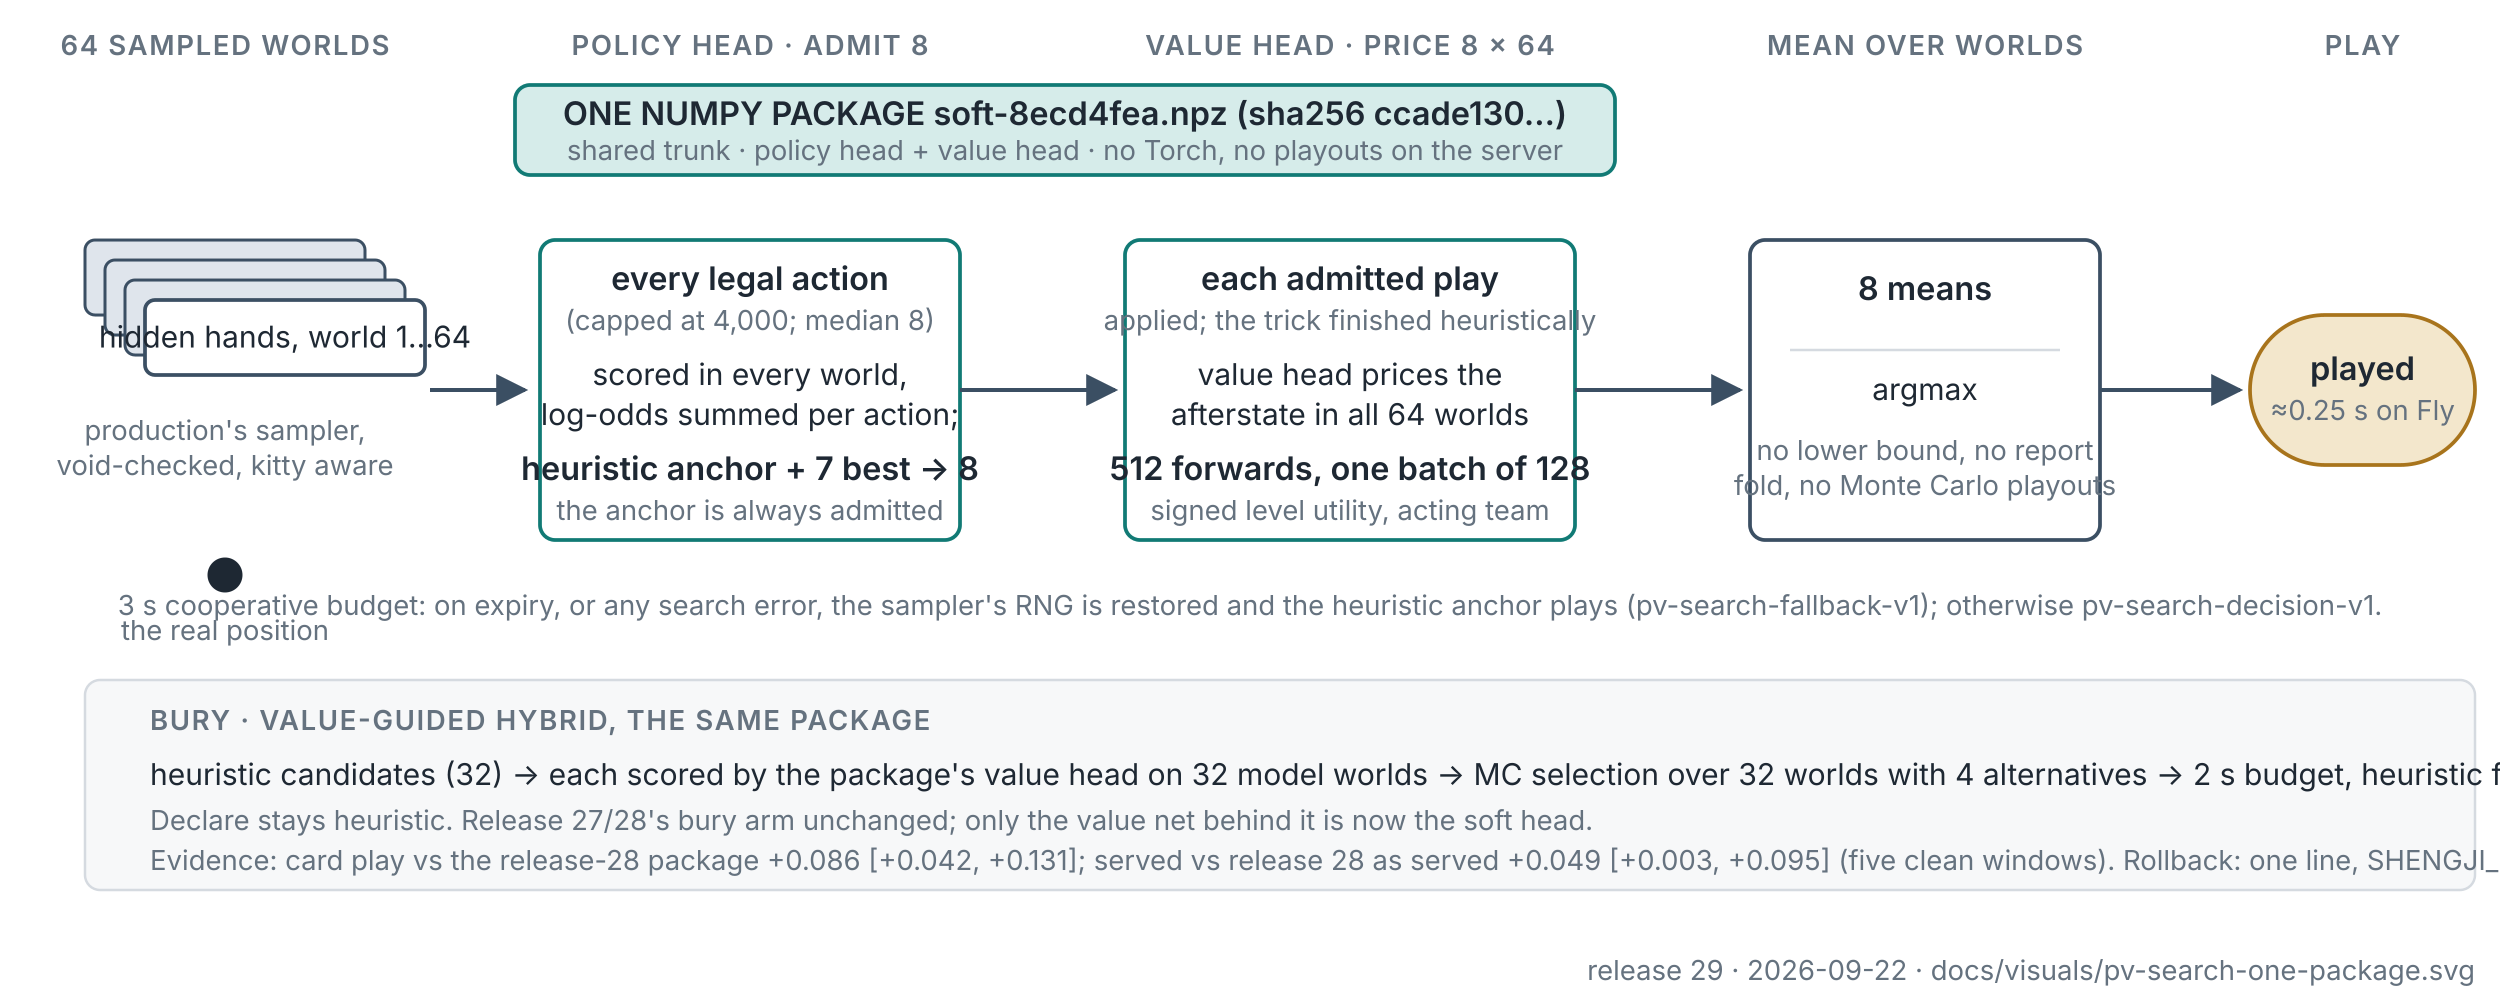
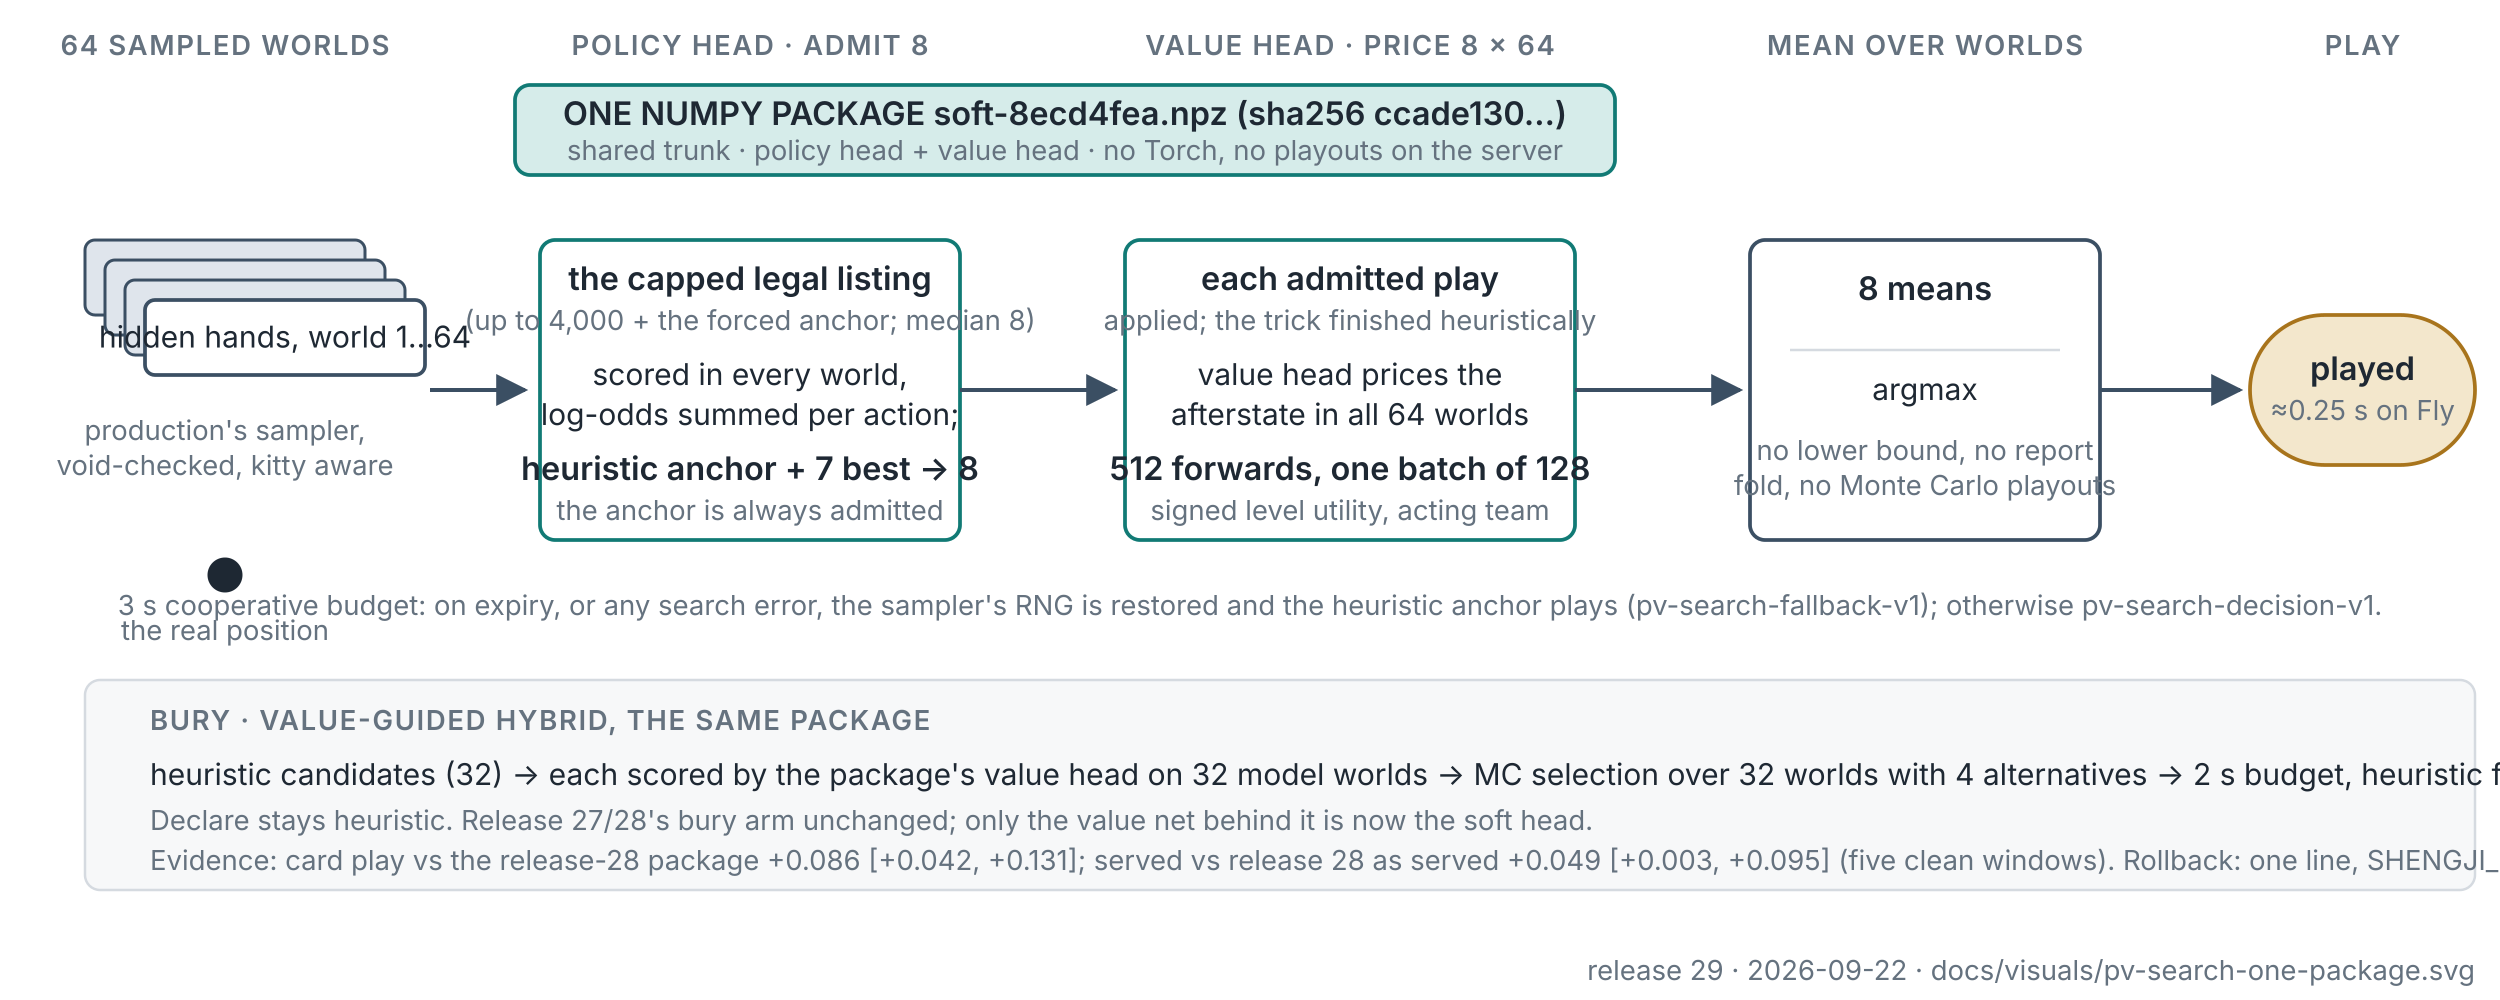
<svg xmlns="http://www.w3.org/2000/svg" viewBox="0 0 1000 400" width="1000" height="400" role="img" aria-label="Release 29: one soft-head package is the whole play search; its policy head admits eight candidates over 64 sampled worlds, its value head prices each candidate's afterstate in every world, the highest mean plays; hybrid bury uses the same package.">
  <rect x="0" y="0" width="1000" height="400" fill="#ffffff" />
  <style>text{font-family:-apple-system,BlinkMacSystemFont,"Segoe UI",system-ui,sans-serif;font-size:12px;fill:#1e2833}.mono{font-family:ui-monospace,SFMono-Regular,Menlo,monospace;font-size:11px}.mut{fill:#65727f;font-size:11px}.hdr{font-size:11px;font-weight:600;letter-spacing:.06em;fill:#65727f}.big{font-size:13px;font-weight:600}</style>
  <defs>
    <marker id="a" viewBox="0 0 10 10" refX="9" refY="5" markerWidth="8" markerHeight="8" orient="auto">
      <path d="M0,0 L10,5 L0,10 z" fill="#3b4f63" />
    </marker>
  </defs>
  <text x="90" y="22" class="hdr" text-anchor="middle">64 SAMPLED WORLDS</text>
  <text x="300" y="22" class="hdr" text-anchor="middle">POLICY HEAD · ADMIT 8</text>
  <text x="540" y="22" class="hdr" text-anchor="middle">VALUE HEAD · PRICE 8 × 64</text>
  <text x="770" y="22" class="hdr" text-anchor="middle">MEAN OVER WORLDS</text>
  <text x="945" y="22" class="hdr" text-anchor="middle">PLAY</text>
  <rect x="206" y="34" width="440" height="36" rx="6" fill="#d6ecea" stroke="#117a75" stroke-width="1.5" />
  <text x="426" y="50" class="big" text-anchor="middle" fill="#117a75">ONE NUMPY PACKAGE  soft-8ecd4fea.npz  (sha256 ccade130…)</text>
  <text x="426" y="64" class="mut" text-anchor="middle">shared trunk · policy head + value head · no Torch, no playouts on the server</text>
  <g>
    <rect x="34" y="96" width="112" height="30" rx="4" fill="#dfe5ec" stroke="#3b4f63" stroke-width="1.2" />
    <rect x="42" y="104" width="112" height="30" rx="4" fill="#dfe5ec" stroke="#3b4f63" stroke-width="1.2" />
    <rect x="50" y="112" width="112" height="30" rx="4" fill="#dfe5ec" stroke="#3b4f63" stroke-width="1.2" />
    <rect x="58" y="120" width="112" height="30" rx="4" fill="#ffffff" stroke="#3b4f63" stroke-width="1.5" />
    <text x="114" y="139" text-anchor="middle">hidden hands, world 1…64</text>
    <text x="90" y="176" class="mut" text-anchor="middle">production's sampler,</text>
    <text x="90" y="190" class="mut" text-anchor="middle">void-checked, kitty aware</text>
    <circle cx="90" cy="230" r="7" fill="#1e2833" />
    <text x="90" y="256" class="mut" text-anchor="middle">the real position</text>
  </g>
  <g>
    <rect x="216" y="96" width="168" height="120" rx="6" fill="#ffffff" stroke="#117a75" stroke-width="1.5" />
-     <text x="300" y="116" text-anchor="middle" class="big">every legal action</text>
-     <text x="300" y="132" text-anchor="middle" class="mut">(capped at 4,000; median 8)</text>
+     <text x="300" y="116" text-anchor="middle" class="big">the capped legal listing</text>
+     <text x="300" y="132" text-anchor="middle" class="mut">(up to 4,000 + the forced anchor; median 8)</text>
    <text x="300" y="154" text-anchor="middle">scored in every world,</text>
    <text x="300" y="170" text-anchor="middle">log-odds summed per action;</text>
    <text x="300" y="192" text-anchor="middle" class="big">heuristic anchor + 7 best → 8</text>
    <text x="300" y="208" text-anchor="middle" class="mut">the anchor is always admitted</text>
  </g>
  <g>
    <rect x="450" y="96" width="180" height="120" rx="6" fill="#ffffff" stroke="#117a75" stroke-width="1.5" />
    <text x="540" y="116" text-anchor="middle" class="big">each admitted play</text>
    <text x="540" y="132" text-anchor="middle" class="mut">applied; the trick finished heuristically</text>
    <text x="540" y="154" text-anchor="middle">value head prices the</text>
    <text x="540" y="170" text-anchor="middle">afterstate in all 64 worlds</text>
    <text x="540" y="192" text-anchor="middle" class="big">512 forwards, one batch of 128</text>
    <text x="540" y="208" text-anchor="middle" class="mut">signed level utility, acting team</text>
  </g>
  <g>
    <rect x="700" y="96" width="140" height="120" rx="6" fill="#ffffff" stroke="#3b4f63" stroke-width="1.5" />
    <text x="770" y="120" text-anchor="middle" class="big">8 means</text>
    <line x1="716" y1="140" x2="824" y2="140" stroke="#d5dae0" />
    <text x="770" y="160" text-anchor="middle">argmax</text>
    <text x="770" y="184" text-anchor="middle" class="mut">no lower bound, no report</text>
    <text x="770" y="198" text-anchor="middle" class="mut">fold, no Monte Carlo playouts</text>
  </g>
  <g>
    <rect x="900" y="126" width="90" height="60" rx="30" fill="#f3e7cc" stroke="#a8741c" stroke-width="1.5" />
    <text x="945" y="152" text-anchor="middle" class="big">played</text>
    <text x="945" y="168" text-anchor="middle" class="mut">≈0.25 s on Fly</text>
  </g>
  <line x1="172" y1="156" x2="210" y2="156" stroke="#3b4f63" stroke-width="1.6" marker-end="url(#a)" />
  <line x1="384" y1="156" x2="446" y2="156" stroke="#3b4f63" stroke-width="1.6" marker-end="url(#a)" />
  <line x1="630" y1="156" x2="696" y2="156" stroke="#3b4f63" stroke-width="1.6" marker-end="url(#a)" />
  <line x1="840" y1="156" x2="896" y2="156" stroke="#3b4f63" stroke-width="1.6" marker-end="url(#a)" />
  <text x="500" y="246" class="mut" text-anchor="middle">3 s cooperative budget: on expiry, or any search error, the sampler's RNG is restored and the heuristic anchor plays (pv-search-fallback-v1); otherwise pv-search-decision-v1.</text>
  <rect x="34" y="272" width="956" height="84" rx="6" fill="#f7f8f9" stroke="#d5dae0" />
  <text x="60" y="292" class="hdr">BURY · VALUE-GUIDED HYBRID, THE SAME PACKAGE</text>
  <text x="60" y="314">heuristic candidates (32) → each scored by the package's value head on 32 model worlds → MC selection over 32 worlds with 4 alternatives → 2 s budget, heuristic fallback.</text>
  <text x="60" y="332" class="mut">Declare stays heuristic. Release 27/28's bury arm unchanged; only the value net behind it is now the soft head.</text>
  <text x="60" y="348" class="mut">Evidence: card play vs the release-28 package +0.086 [+0.042, +0.131]; served vs release 28 as served +0.049 [+0.003, +0.095] (five clean windows). Rollback: one line, SHENGJI_BOT back to the release-28 name.</text>
  <text x="990" y="392" class="mut" text-anchor="end">release 29 · 2026-09-22 · docs/visuals/pv-search-one-package.svg</text>
</svg>
